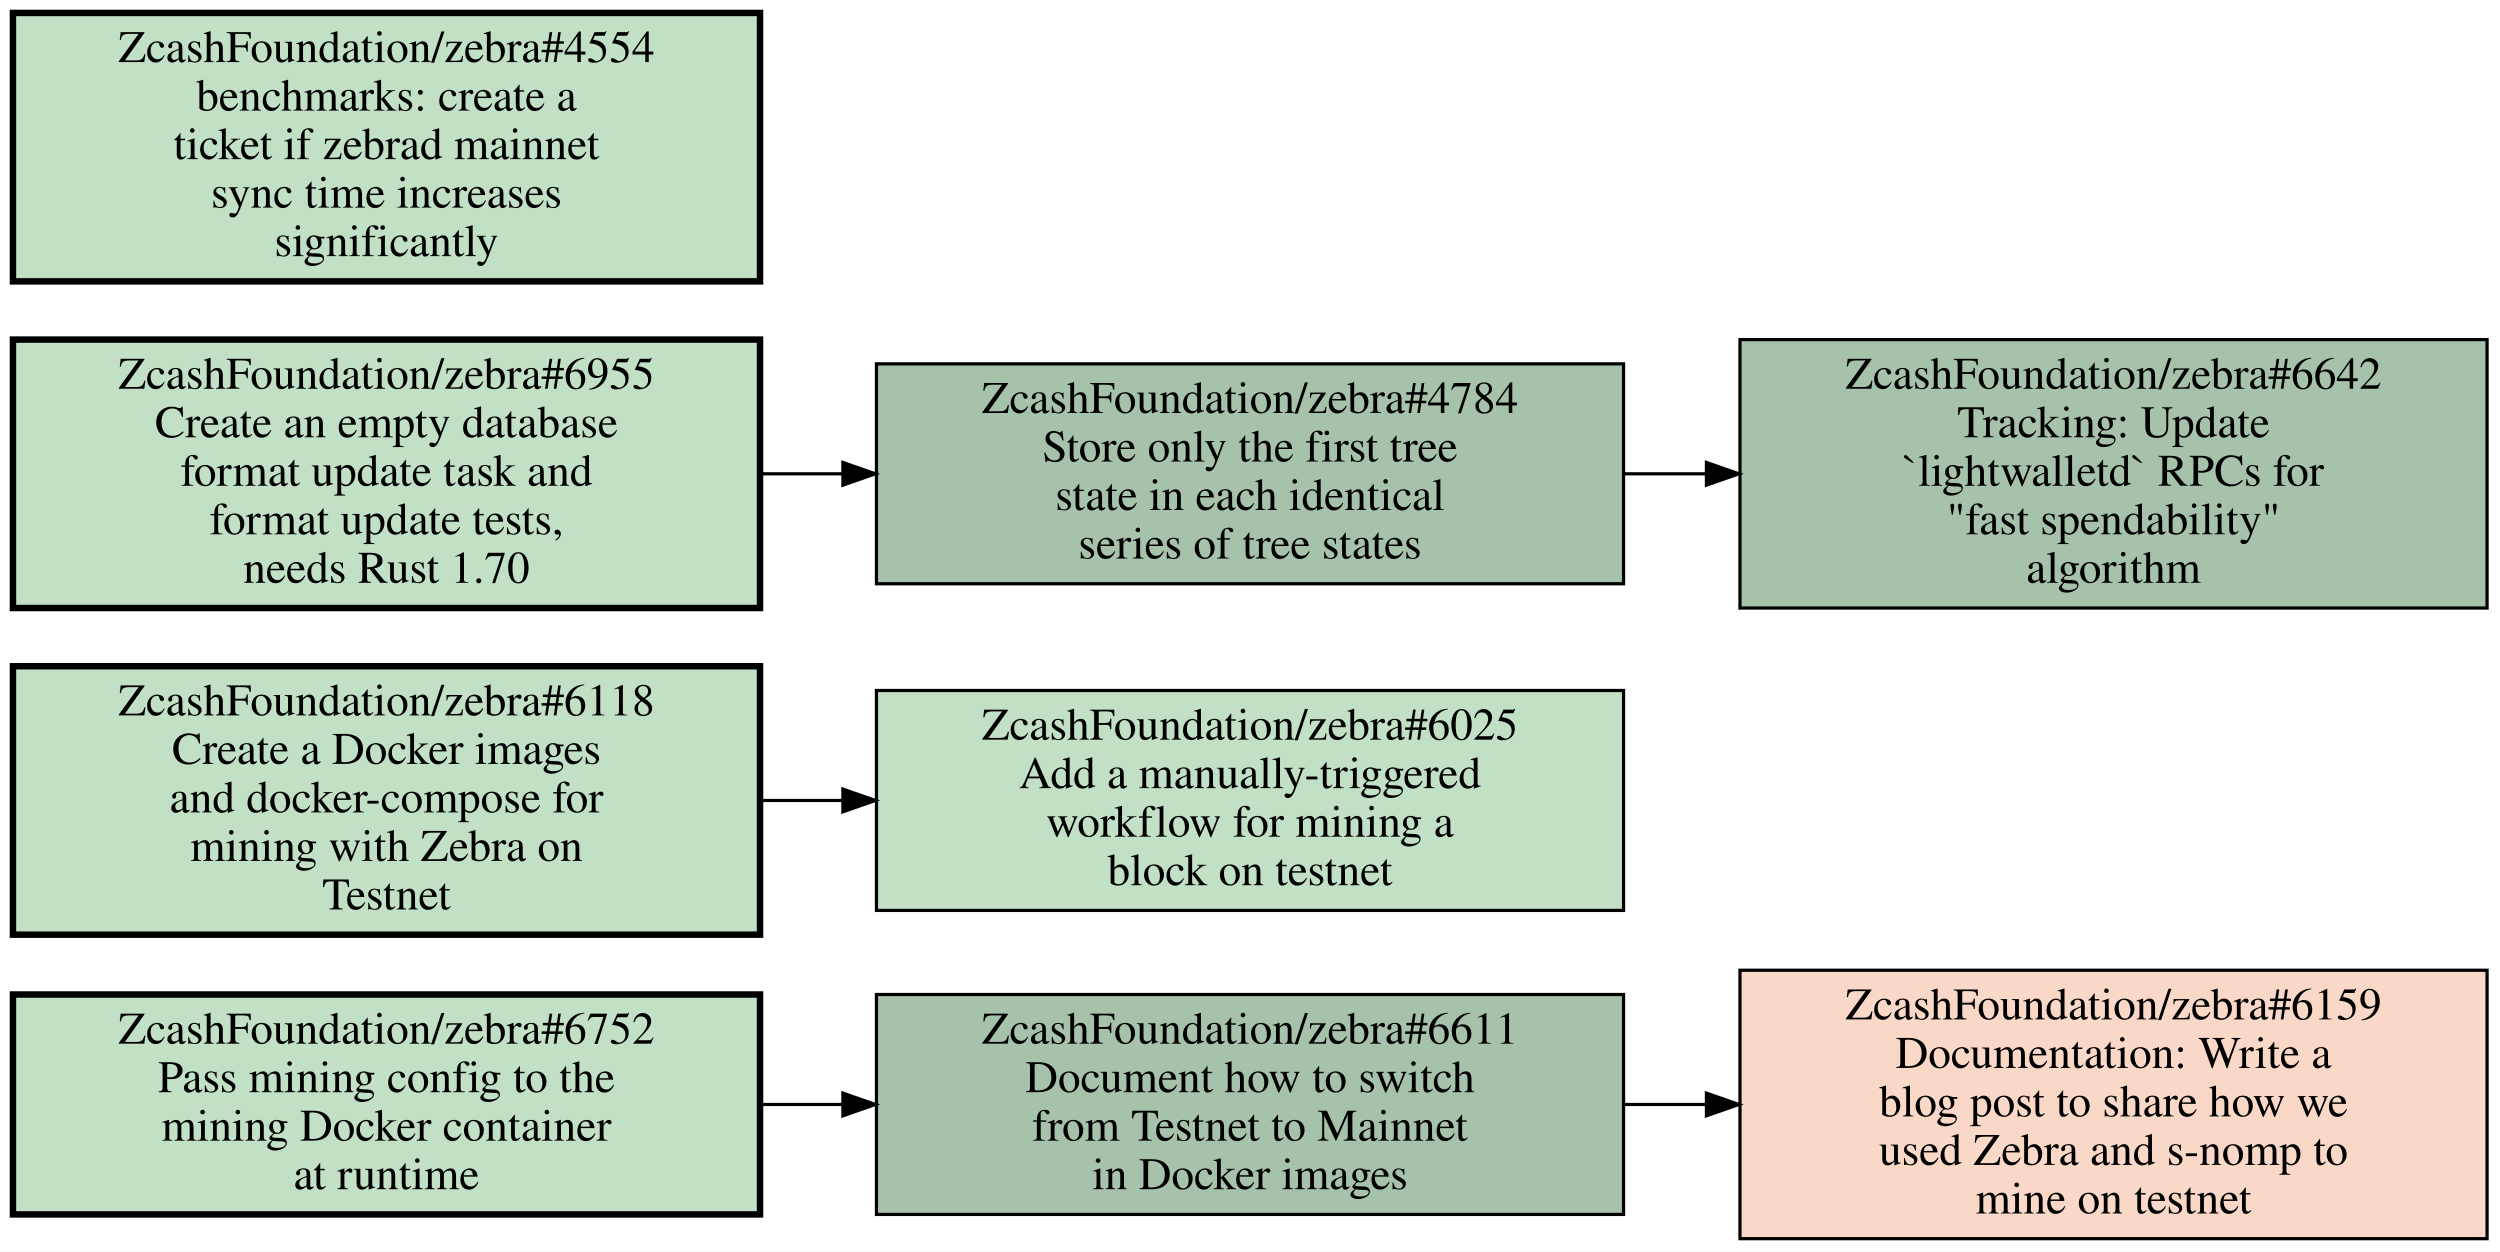
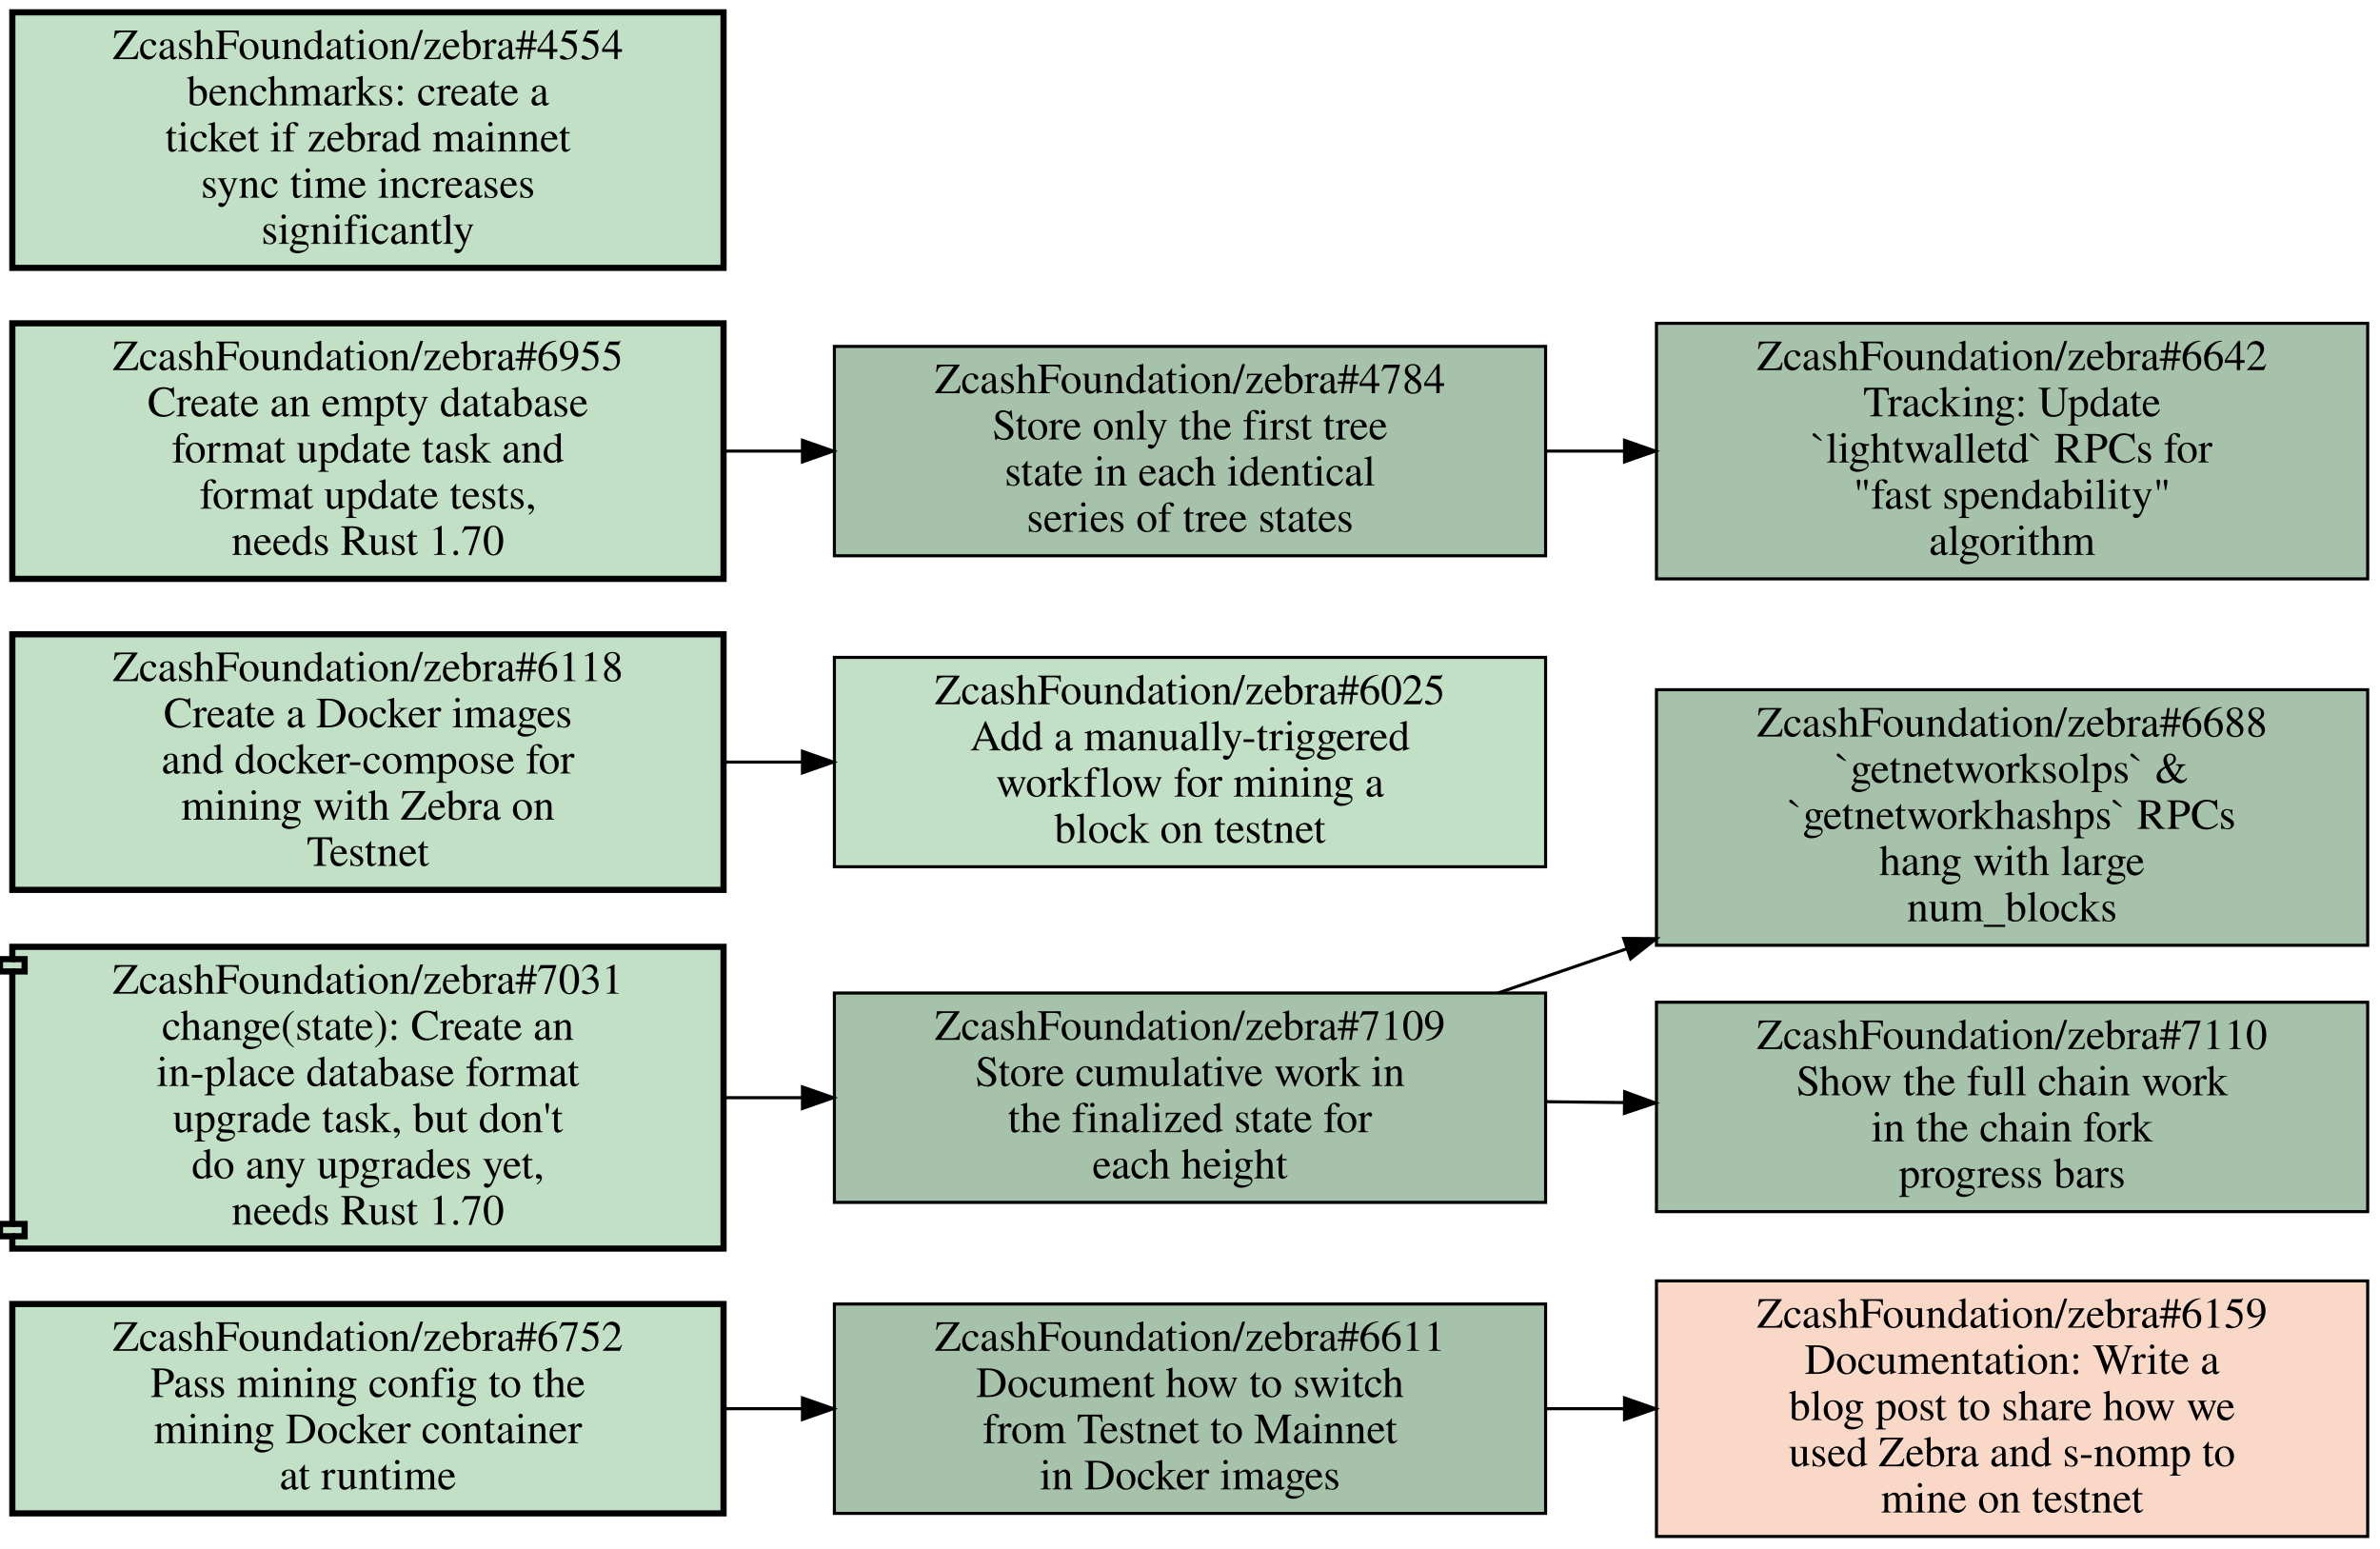
- <svg xmlns="http://www.w3.org/2000/svg" xmlns:xlink="http://www.w3.org/1999/xlink" width="773pt" height="387pt" viewBox="0.00 0.00 773.00 387.00">
-   <g id="graph0" class="graph" transform="scale(1 1) rotate(0) translate(4 383)">
-     <polygon fill="white" stroke="transparent" points="-4,4 -4,-383 769,-383 769,4 -4,4" />
+ <svg xmlns="http://www.w3.org/2000/svg" xmlns:xlink="http://www.w3.org/1999/xlink" width="773pt" height="503pt" viewBox="0.00 0.00 773.00 503.00">
+   <g id="graph0" class="graph" transform="scale(1 1) rotate(0) translate(4 499)">
+     <polygon fill="white" stroke="transparent" points="-4,4 -4,-499 769,-499 769,4 -4,4" />
    <g id="node1" class="node open">
      <g id="a_node1">
        <a xlink:href="https://github.com/ZcashFoundation/zebra/issues/6752" xlink:title="ZcashFoundation/zebra#6752&#10;Pass mining config to the&#10;mining Docker container&#10;at runtime" target="_blank">
          <polygon fill="#c2e0c6" stroke="black" stroke-width="2" points="231,-75.5 0,-75.5 0,-7.5 231,-7.5 231,-75.5" />
          <text text-anchor="middle" x="115.5" y="-60.3" font-family="Times,serif" font-size="14.00">ZcashFoundation/zebra#6752</text>
          <text text-anchor="middle" x="115.5" y="-45.3" font-family="Times,serif" font-size="14.00">Pass mining config to the</text>
          <text text-anchor="middle" x="115.5" y="-30.3" font-family="Times,serif" font-size="14.00">mining Docker container</text>
          <text text-anchor="middle" x="115.5" y="-15.3" font-family="Times,serif" font-size="14.00">at runtime</text>
        </a>
      </g>
    </g>
    <g id="node2" class="node open">
      <g id="a_node2">
        <a xlink:href="https://github.com/ZcashFoundation/zebra/issues/6611" xlink:title="ZcashFoundation/zebra#6611&#10;Document how to switch&#10;from Testnet to Mainnet&#10;in Docker images" target="_blank">
          <polygon fill="#a7c2aa" stroke="black" points="498,-75.5 267,-75.5 267,-7.5 498,-7.5 498,-75.5" />
          <text text-anchor="middle" x="382.5" y="-60.3" font-family="Times,serif" font-size="14.00">ZcashFoundation/zebra#6611</text>
          <text text-anchor="middle" x="382.5" y="-45.3" font-family="Times,serif" font-size="14.00">Document how to switch</text>
          <text text-anchor="middle" x="382.5" y="-30.3" font-family="Times,serif" font-size="14.00">from Testnet to Mainnet</text>
          <text text-anchor="middle" x="382.5" y="-15.3" font-family="Times,serif" font-size="14.00">in Docker images</text>
        </a>
      </g>
    </g>
    <g id="edge1" class="edge">
      <path fill="none" stroke="black" d="M231.19,-41.5C239.55,-41.5 247.99,-41.5 256.4,-41.5" />
      <polygon fill="black" stroke="black" points="256.63,-45 266.63,-41.5 256.63,-38 256.63,-45" />
    </g>
    <g id="node3" class="node closed">
      <g id="a_node3">
        <a xlink:href="https://github.com/ZcashFoundation/zebra/issues/6159" xlink:title="ZcashFoundation/zebra#6159&#10;Documentation: Write a&#10;blog post to share how we&#10;used Zebra and s-nomp to&#10;mine on testnet" target="_blank">
          <polygon fill="#fad8c7" stroke="black" points="765,-83 534,-83 534,0 765,0 765,-83" />
          <text text-anchor="middle" x="649.5" y="-67.8" font-family="Times,serif" font-size="14.00">ZcashFoundation/zebra#6159</text>
          <text text-anchor="middle" x="649.5" y="-52.8" font-family="Times,serif" font-size="14.00">Documentation: Write a</text>
          <text text-anchor="middle" x="649.5" y="-37.8" font-family="Times,serif" font-size="14.00">blog post to share how we</text>
          <text text-anchor="middle" x="649.5" y="-22.8" font-family="Times,serif" font-size="14.00">used Zebra and s-nomp to</text>
          <text text-anchor="middle" x="649.5" y="-7.8" font-family="Times,serif" font-size="14.00">mine on testnet</text>
        </a>
      </g>
    </g>
    <g id="edge2" class="edge">
      <path fill="none" stroke="black" d="M498.19,-41.5C506.55,-41.5 514.99,-41.5 523.4,-41.5" />
      <polygon fill="black" stroke="black" points="523.63,-45 533.63,-41.5 523.63,-38 523.63,-45" />
    </g>
    <g id="node4" class="node open">
      <g id="a_node4">
-         <a xlink:href="https://github.com/ZcashFoundation/zebra/issues/6025" xlink:title="ZcashFoundation/zebra#6025&#10;Add a manually-triggered&#10;workflow for mining a&#10;block on testnet" target="_blank">
-           <polygon fill="#c2e0c6" stroke="black" points="498,-169.5 267,-169.5 267,-101.5 498,-101.5 498,-169.5" />
-           <text text-anchor="middle" x="382.5" y="-154.3" font-family="Times,serif" font-size="14.00">ZcashFoundation/zebra#6025</text>
-           <text text-anchor="middle" x="382.5" y="-139.3" font-family="Times,serif" font-size="14.00">Add a manually-triggered</text>
-           <text text-anchor="middle" x="382.5" y="-124.3" font-family="Times,serif" font-size="14.00">workflow for mining a</text>
-           <text text-anchor="middle" x="382.5" y="-109.3" font-family="Times,serif" font-size="14.00">block on testnet</text>
+         <a xlink:href="https://github.com/ZcashFoundation/zebra/pull/7031" xlink:title="ZcashFoundation/zebra#7031&#10;change(state): Create an&#10;in-place database format&#10;upgrade task, but don't&#10;do any upgrades yet,&#10;needs Rust 1.70" target="_blank">
+           <polygon fill="#c2e0c6" stroke="black" stroke-width="2" points="231,-191.5 0,-191.5 0,-187.5 -4,-187.5 -4,-183.5 0,-183.5 0,-101.5 -4,-101.5 -4,-97.5 0,-97.5 0,-93.5 231,-93.5 231,-191.5" />
+           <polyline fill="none" stroke="black" stroke-width="2" points="0,-187.5 4,-187.5 4,-183.5 0,-183.5 " />
+           <polyline fill="none" stroke="black" stroke-width="2" points="0,-101.5 4,-101.5 4,-97.5 0,-97.5 " />
+           <text text-anchor="middle" x="115.5" y="-176.3" font-family="Times,serif" font-size="14.00">ZcashFoundation/zebra#7031</text>
+           <text text-anchor="middle" x="115.5" y="-161.3" font-family="Times,serif" font-size="14.00">change(state): Create an</text>
+           <text text-anchor="middle" x="115.5" y="-146.3" font-family="Times,serif" font-size="14.00">in-place database format</text>
+           <text text-anchor="middle" x="115.5" y="-131.3" font-family="Times,serif" font-size="14.00">upgrade task, but don't</text>
+           <text text-anchor="middle" x="115.5" y="-116.3" font-family="Times,serif" font-size="14.00">do any upgrades yet,</text>
+           <text text-anchor="middle" x="115.5" y="-101.3" font-family="Times,serif" font-size="14.00">needs Rust 1.70</text>
        </a>
      </g>
    </g>
    <g id="node5" class="node open">
      <g id="a_node5">
-         <a xlink:href="https://github.com/ZcashFoundation/zebra/issues/6118" xlink:title="ZcashFoundation/zebra#6118&#10;Create a Docker images&#10;and docker-compose for&#10;mining with Zebra on&#10;Testnet" target="_blank">
-           <polygon fill="#c2e0c6" stroke="black" stroke-width="2" points="231,-177 0,-177 0,-94 231,-94 231,-177" />
-           <text text-anchor="middle" x="115.5" y="-161.8" font-family="Times,serif" font-size="14.00">ZcashFoundation/zebra#6118</text>
-           <text text-anchor="middle" x="115.5" y="-146.8" font-family="Times,serif" font-size="14.00">Create a Docker images</text>
-           <text text-anchor="middle" x="115.5" y="-131.8" font-family="Times,serif" font-size="14.00">and docker-compose for</text>
-           <text text-anchor="middle" x="115.5" y="-116.8" font-family="Times,serif" font-size="14.00">mining with Zebra on</text>
-           <text text-anchor="middle" x="115.5" y="-101.8" font-family="Times,serif" font-size="14.00">Testnet</text>
+         <a xlink:href="https://github.com/ZcashFoundation/zebra/issues/7109" xlink:title="ZcashFoundation/zebra#7109&#10;Store cumulative work in&#10;the finalized state for&#10;each height" target="_blank">
+           <polygon fill="#a7c2aa" stroke="black" points="498,-176.5 267,-176.5 267,-108.5 498,-108.5 498,-176.5" />
+           <text text-anchor="middle" x="382.5" y="-161.3" font-family="Times,serif" font-size="14.00">ZcashFoundation/zebra#7109</text>
+           <text text-anchor="middle" x="382.5" y="-146.3" font-family="Times,serif" font-size="14.00">Store cumulative work in</text>
+           <text text-anchor="middle" x="382.5" y="-131.3" font-family="Times,serif" font-size="14.00">the finalized state for</text>
+           <text text-anchor="middle" x="382.5" y="-116.3" font-family="Times,serif" font-size="14.00">each height</text>
        </a>
      </g>
    </g>
    <g id="edge3" class="edge">
-       <path fill="none" stroke="black" d="M231.19,-135.5C239.55,-135.5 247.99,-135.5 256.4,-135.5" />
-       <polygon fill="black" stroke="black" points="256.63,-139 266.63,-135.5 256.63,-132 256.63,-139" />
+       <path fill="none" stroke="black" d="M231.19,-142.5C239.55,-142.5 247.99,-142.5 256.4,-142.5" />
+       <polygon fill="black" stroke="black" points="256.63,-146 266.63,-142.5 256.63,-139 256.63,-146" />
    </g>
    <g id="node6" class="node open">
      <g id="a_node6">
-         <a xlink:href="https://github.com/ZcashFoundation/zebra/issues/4784" xlink:title="ZcashFoundation/zebra#4784&#10;Store only the first tree&#10;state in each identical&#10;series of tree states" target="_blank">
-           <polygon fill="#a7c2aa" stroke="black" points="498,-270.5 267,-270.5 267,-202.5 498,-202.5 498,-270.5" />
-           <text text-anchor="middle" x="382.5" y="-255.3" font-family="Times,serif" font-size="14.00">ZcashFoundation/zebra#4784</text>
-           <text text-anchor="middle" x="382.5" y="-240.3" font-family="Times,serif" font-size="14.00">Store only the first tree</text>
-           <text text-anchor="middle" x="382.5" y="-225.3" font-family="Times,serif" font-size="14.00">state in each identical</text>
-           <text text-anchor="middle" x="382.5" y="-210.3" font-family="Times,serif" font-size="14.00">series of tree states</text>
-         </a>
-       </g>
-     </g>
-     <g id="node7" class="node open">
-       <g id="a_node7">
-         <a xlink:href="https://github.com/ZcashFoundation/zebra/issues/6642" xlink:title="ZcashFoundation/zebra#6642&#10;Tracking: Update&#10;`lightwalletd` RPCs for&#10;&quot;fast spendability&quot;&#10;algorithm" target="_blank">
-           <polygon fill="#a7c2aa" stroke="black" points="765,-278 534,-278 534,-195 765,-195 765,-278" />
-           <text text-anchor="middle" x="649.5" y="-262.8" font-family="Times,serif" font-size="14.00">ZcashFoundation/zebra#6642</text>
-           <text text-anchor="middle" x="649.5" y="-247.8" font-family="Times,serif" font-size="14.00">Tracking: Update</text>
-           <text text-anchor="middle" x="649.5" y="-232.8" font-family="Times,serif" font-size="14.00">`lightwalletd` RPCs for</text>
-           <text text-anchor="middle" x="649.5" y="-217.8" font-family="Times,serif" font-size="14.00">"fast spendability"</text>
-           <text text-anchor="middle" x="649.5" y="-202.8" font-family="Times,serif" font-size="14.00">algorithm</text>
+         <a xlink:href="https://github.com/ZcashFoundation/zebra/issues/6688" xlink:title="ZcashFoundation/zebra#6688&#10;`getnetworksolps` &amp;&#10;`getnetworkhashps` RPCs&#10;hang with large&#10;num_blocks" target="_blank">
+           <polygon fill="#a7c2aa" stroke="black" points="765,-275 534,-275 534,-192 765,-192 765,-275" />
+           <text text-anchor="middle" x="649.5" y="-259.8" font-family="Times,serif" font-size="14.00">ZcashFoundation/zebra#6688</text>
+           <text text-anchor="middle" x="649.5" y="-244.8" font-family="Times,serif" font-size="14.00">`getnetworksolps` &amp;</text>
+           <text text-anchor="middle" x="649.5" y="-229.8" font-family="Times,serif" font-size="14.00">`getnetworkhashps` RPCs</text>
+           <text text-anchor="middle" x="649.5" y="-214.8" font-family="Times,serif" font-size="14.00">hang with large</text>
+           <text text-anchor="middle" x="649.5" y="-199.8" font-family="Times,serif" font-size="14.00">num_blocks</text>
        </a>
      </g>
    </g>
    <g id="edge4" class="edge">
-       <path fill="none" stroke="black" d="M498.19,-236.5C506.55,-236.5 514.99,-236.5 523.4,-236.5" />
-       <polygon fill="black" stroke="black" points="523.63,-240 533.63,-236.5 523.63,-233 523.63,-240" />
+       <path fill="none" stroke="black" d="M482.55,-176.51C496.17,-181.19 510.29,-186.04 524.29,-190.85" />
+       <polygon fill="black" stroke="black" points="523.36,-194.23 533.95,-194.16 525.62,-187.61 523.36,-194.23" />
+     </g>
+     <g id="node7" class="node open">
+       <g id="a_node7">
+         <a xlink:href="https://github.com/ZcashFoundation/zebra/issues/7110" xlink:title="ZcashFoundation/zebra#7110&#10;Show the full chain work&#10;in the chain fork&#10;progress bars" target="_blank">
+           <polygon fill="#a7c2aa" stroke="black" points="765,-173.5 534,-173.5 534,-105.5 765,-105.5 765,-173.5" />
+           <text text-anchor="middle" x="649.5" y="-158.3" font-family="Times,serif" font-size="14.00">ZcashFoundation/zebra#7110</text>
+           <text text-anchor="middle" x="649.5" y="-143.3" font-family="Times,serif" font-size="14.00">Show the full chain work</text>
+           <text text-anchor="middle" x="649.5" y="-128.3" font-family="Times,serif" font-size="14.00">in the chain fork</text>
+           <text text-anchor="middle" x="649.5" y="-113.3" font-family="Times,serif" font-size="14.00">progress bars</text>
+         </a>
+       </g>
+     </g>
+     <g id="edge5" class="edge">
+       <path fill="none" stroke="black" d="M498.19,-141.2C506.55,-141.11 514.99,-141.01 523.4,-140.92" />
+       <polygon fill="black" stroke="black" points="523.67,-144.42 533.63,-140.8 523.59,-137.42 523.67,-144.42" />
    </g>
    <g id="node8" class="node open">
      <g id="a_node8">
-         <a xlink:href="https://github.com/ZcashFoundation/zebra/issues/4554" xlink:title="ZcashFoundation/zebra#4554&#10;benchmarks: create a&#10;ticket if zebrad mainnet&#10;sync time increases&#10;significantly" target="_blank">
-           <polygon fill="#c2e0c6" stroke="black" stroke-width="2" points="231,-379 0,-379 0,-296 231,-296 231,-379" />
-           <text text-anchor="middle" x="115.5" y="-363.8" font-family="Times,serif" font-size="14.00">ZcashFoundation/zebra#4554</text>
-           <text text-anchor="middle" x="115.5" y="-348.8" font-family="Times,serif" font-size="14.00">benchmarks: create a</text>
-           <text text-anchor="middle" x="115.5" y="-333.8" font-family="Times,serif" font-size="14.00">ticket if zebrad mainnet</text>
-           <text text-anchor="middle" x="115.5" y="-318.8" font-family="Times,serif" font-size="14.00">sync time increases</text>
-           <text text-anchor="middle" x="115.5" y="-303.8" font-family="Times,serif" font-size="14.00">significantly</text>
+         <a xlink:href="https://github.com/ZcashFoundation/zebra/issues/6025" xlink:title="ZcashFoundation/zebra#6025&#10;Add a manually-triggered&#10;workflow for mining a&#10;block on testnet" target="_blank">
+           <polygon fill="#c2e0c6" stroke="black" points="498,-285.5 267,-285.5 267,-217.5 498,-217.5 498,-285.5" />
+           <text text-anchor="middle" x="382.5" y="-270.3" font-family="Times,serif" font-size="14.00">ZcashFoundation/zebra#6025</text>
+           <text text-anchor="middle" x="382.5" y="-255.3" font-family="Times,serif" font-size="14.00">Add a manually-triggered</text>
+           <text text-anchor="middle" x="382.5" y="-240.3" font-family="Times,serif" font-size="14.00">workflow for mining a</text>
+           <text text-anchor="middle" x="382.5" y="-225.3" font-family="Times,serif" font-size="14.00">block on testnet</text>
        </a>
      </g>
    </g>
    <g id="node9" class="node open">
      <g id="a_node9">
-         <a xlink:href="https://github.com/ZcashFoundation/zebra/issues/6955" xlink:title="ZcashFoundation/zebra#6955&#10;Create an empty database&#10;format update task and&#10;format update tests,&#10;needs Rust 1.70" target="_blank">
-           <polygon fill="#c2e0c6" stroke="black" stroke-width="2" points="231,-278 0,-278 0,-195 231,-195 231,-278" />
-           <text text-anchor="middle" x="115.5" y="-262.8" font-family="Times,serif" font-size="14.00">ZcashFoundation/zebra#6955</text>
-           <text text-anchor="middle" x="115.5" y="-247.8" font-family="Times,serif" font-size="14.00">Create an empty database</text>
-           <text text-anchor="middle" x="115.5" y="-232.8" font-family="Times,serif" font-size="14.00">format update task and</text>
-           <text text-anchor="middle" x="115.5" y="-217.8" font-family="Times,serif" font-size="14.00">format update tests,</text>
-           <text text-anchor="middle" x="115.5" y="-202.8" font-family="Times,serif" font-size="14.00">needs Rust 1.70</text>
+         <a xlink:href="https://github.com/ZcashFoundation/zebra/issues/6118" xlink:title="ZcashFoundation/zebra#6118&#10;Create a Docker images&#10;and docker-compose for&#10;mining with Zebra on&#10;Testnet" target="_blank">
+           <polygon fill="#c2e0c6" stroke="black" stroke-width="2" points="231,-293 0,-293 0,-210 231,-210 231,-293" />
+           <text text-anchor="middle" x="115.5" y="-277.8" font-family="Times,serif" font-size="14.00">ZcashFoundation/zebra#6118</text>
+           <text text-anchor="middle" x="115.5" y="-262.8" font-family="Times,serif" font-size="14.00">Create a Docker images</text>
+           <text text-anchor="middle" x="115.5" y="-247.8" font-family="Times,serif" font-size="14.00">and docker-compose for</text>
+           <text text-anchor="middle" x="115.5" y="-232.8" font-family="Times,serif" font-size="14.00">mining with Zebra on</text>
+           <text text-anchor="middle" x="115.5" y="-217.8" font-family="Times,serif" font-size="14.00">Testnet</text>
        </a>
      </g>
    </g>
-     <g id="edge5" class="edge">
-       <path fill="none" stroke="black" d="M231.19,-236.5C239.55,-236.5 247.99,-236.5 256.4,-236.5" />
-       <polygon fill="black" stroke="black" points="256.63,-240 266.63,-236.5 256.63,-233 256.63,-240" />
+     <g id="edge6" class="edge">
+       <path fill="none" stroke="black" d="M231.19,-251.5C239.55,-251.5 247.99,-251.5 256.4,-251.5" />
+       <polygon fill="black" stroke="black" points="256.63,-255 266.63,-251.5 256.63,-248 256.63,-255" />
+     </g>
+     <g id="node10" class="node open">
+       <g id="a_node10">
+         <a xlink:href="https://github.com/ZcashFoundation/zebra/issues/4784" xlink:title="ZcashFoundation/zebra#4784&#10;Store only the first tree&#10;state in each identical&#10;series of tree states" target="_blank">
+           <polygon fill="#a7c2aa" stroke="black" points="498,-386.5 267,-386.5 267,-318.5 498,-318.5 498,-386.5" />
+           <text text-anchor="middle" x="382.5" y="-371.3" font-family="Times,serif" font-size="14.00">ZcashFoundation/zebra#4784</text>
+           <text text-anchor="middle" x="382.5" y="-356.3" font-family="Times,serif" font-size="14.00">Store only the first tree</text>
+           <text text-anchor="middle" x="382.5" y="-341.3" font-family="Times,serif" font-size="14.00">state in each identical</text>
+           <text text-anchor="middle" x="382.5" y="-326.3" font-family="Times,serif" font-size="14.00">series of tree states</text>
+         </a>
+       </g>
+     </g>
+     <g id="node11" class="node open">
+       <g id="a_node11">
+         <a xlink:href="https://github.com/ZcashFoundation/zebra/issues/6642" xlink:title="ZcashFoundation/zebra#6642&#10;Tracking: Update&#10;`lightwalletd` RPCs for&#10;&quot;fast spendability&quot;&#10;algorithm" target="_blank">
+           <polygon fill="#a7c2aa" stroke="black" points="765,-394 534,-394 534,-311 765,-311 765,-394" />
+           <text text-anchor="middle" x="649.5" y="-378.8" font-family="Times,serif" font-size="14.00">ZcashFoundation/zebra#6642</text>
+           <text text-anchor="middle" x="649.5" y="-363.8" font-family="Times,serif" font-size="14.00">Tracking: Update</text>
+           <text text-anchor="middle" x="649.5" y="-348.8" font-family="Times,serif" font-size="14.00">`lightwalletd` RPCs for</text>
+           <text text-anchor="middle" x="649.5" y="-333.8" font-family="Times,serif" font-size="14.00">"fast spendability"</text>
+           <text text-anchor="middle" x="649.5" y="-318.8" font-family="Times,serif" font-size="14.00">algorithm</text>
+         </a>
+       </g>
+     </g>
+     <g id="edge7" class="edge">
+       <path fill="none" stroke="black" d="M498.19,-352.5C506.55,-352.5 514.99,-352.5 523.4,-352.5" />
+       <polygon fill="black" stroke="black" points="523.63,-356 533.63,-352.5 523.63,-349 523.63,-356" />
+     </g>
+     <g id="node12" class="node open">
+       <g id="a_node12">
+         <a xlink:href="https://github.com/ZcashFoundation/zebra/issues/4554" xlink:title="ZcashFoundation/zebra#4554&#10;benchmarks: create a&#10;ticket if zebrad mainnet&#10;sync time increases&#10;significantly" target="_blank">
+           <polygon fill="#c2e0c6" stroke="black" stroke-width="2" points="231,-495 0,-495 0,-412 231,-412 231,-495" />
+           <text text-anchor="middle" x="115.5" y="-479.8" font-family="Times,serif" font-size="14.00">ZcashFoundation/zebra#4554</text>
+           <text text-anchor="middle" x="115.5" y="-464.8" font-family="Times,serif" font-size="14.00">benchmarks: create a</text>
+           <text text-anchor="middle" x="115.5" y="-449.8" font-family="Times,serif" font-size="14.00">ticket if zebrad mainnet</text>
+           <text text-anchor="middle" x="115.5" y="-434.8" font-family="Times,serif" font-size="14.00">sync time increases</text>
+           <text text-anchor="middle" x="115.5" y="-419.8" font-family="Times,serif" font-size="14.00">significantly</text>
+         </a>
+       </g>
+     </g>
+     <g id="node13" class="node open">
+       <g id="a_node13">
+         <a xlink:href="https://github.com/ZcashFoundation/zebra/issues/6955" xlink:title="ZcashFoundation/zebra#6955&#10;Create an empty database&#10;format update task and&#10;format update tests,&#10;needs Rust 1.70" target="_blank">
+           <polygon fill="#c2e0c6" stroke="black" stroke-width="2" points="231,-394 0,-394 0,-311 231,-311 231,-394" />
+           <text text-anchor="middle" x="115.5" y="-378.8" font-family="Times,serif" font-size="14.00">ZcashFoundation/zebra#6955</text>
+           <text text-anchor="middle" x="115.5" y="-363.8" font-family="Times,serif" font-size="14.00">Create an empty database</text>
+           <text text-anchor="middle" x="115.5" y="-348.8" font-family="Times,serif" font-size="14.00">format update task and</text>
+           <text text-anchor="middle" x="115.5" y="-333.8" font-family="Times,serif" font-size="14.00">format update tests,</text>
+           <text text-anchor="middle" x="115.5" y="-318.8" font-family="Times,serif" font-size="14.00">needs Rust 1.70</text>
+         </a>
+       </g>
+     </g>
+     <g id="edge8" class="edge">
+       <path fill="none" stroke="black" d="M231.19,-352.5C239.55,-352.5 247.99,-352.5 256.4,-352.5" />
+       <polygon fill="black" stroke="black" points="256.63,-356 266.63,-352.5 256.63,-349 256.63,-356" />
    </g>
  </g>
</svg>
